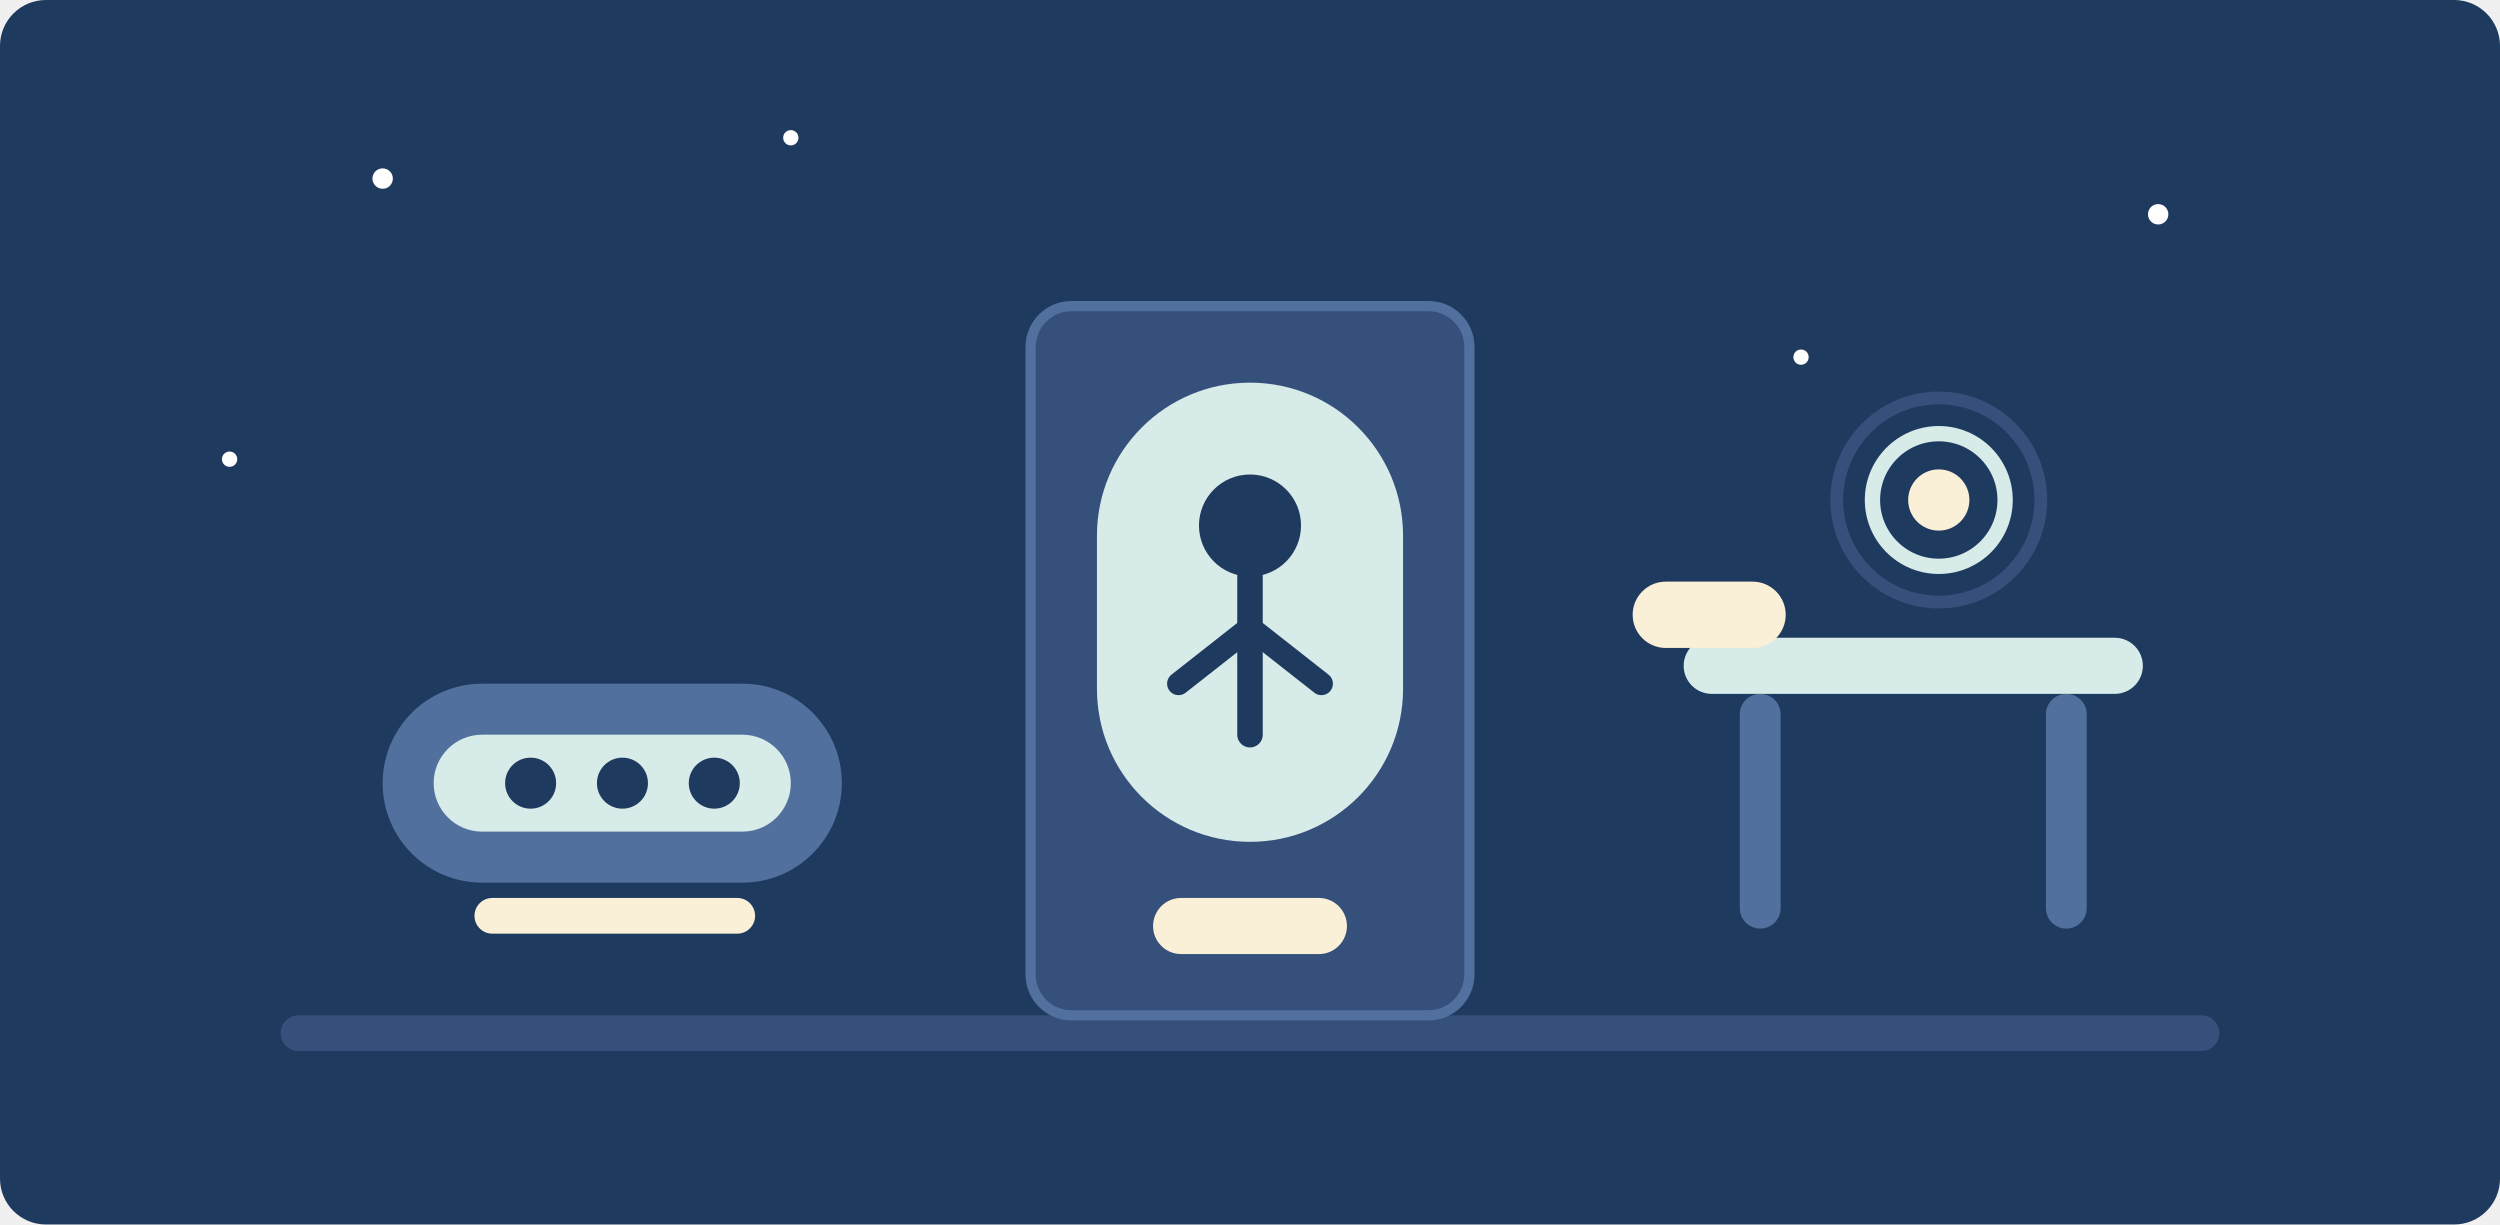
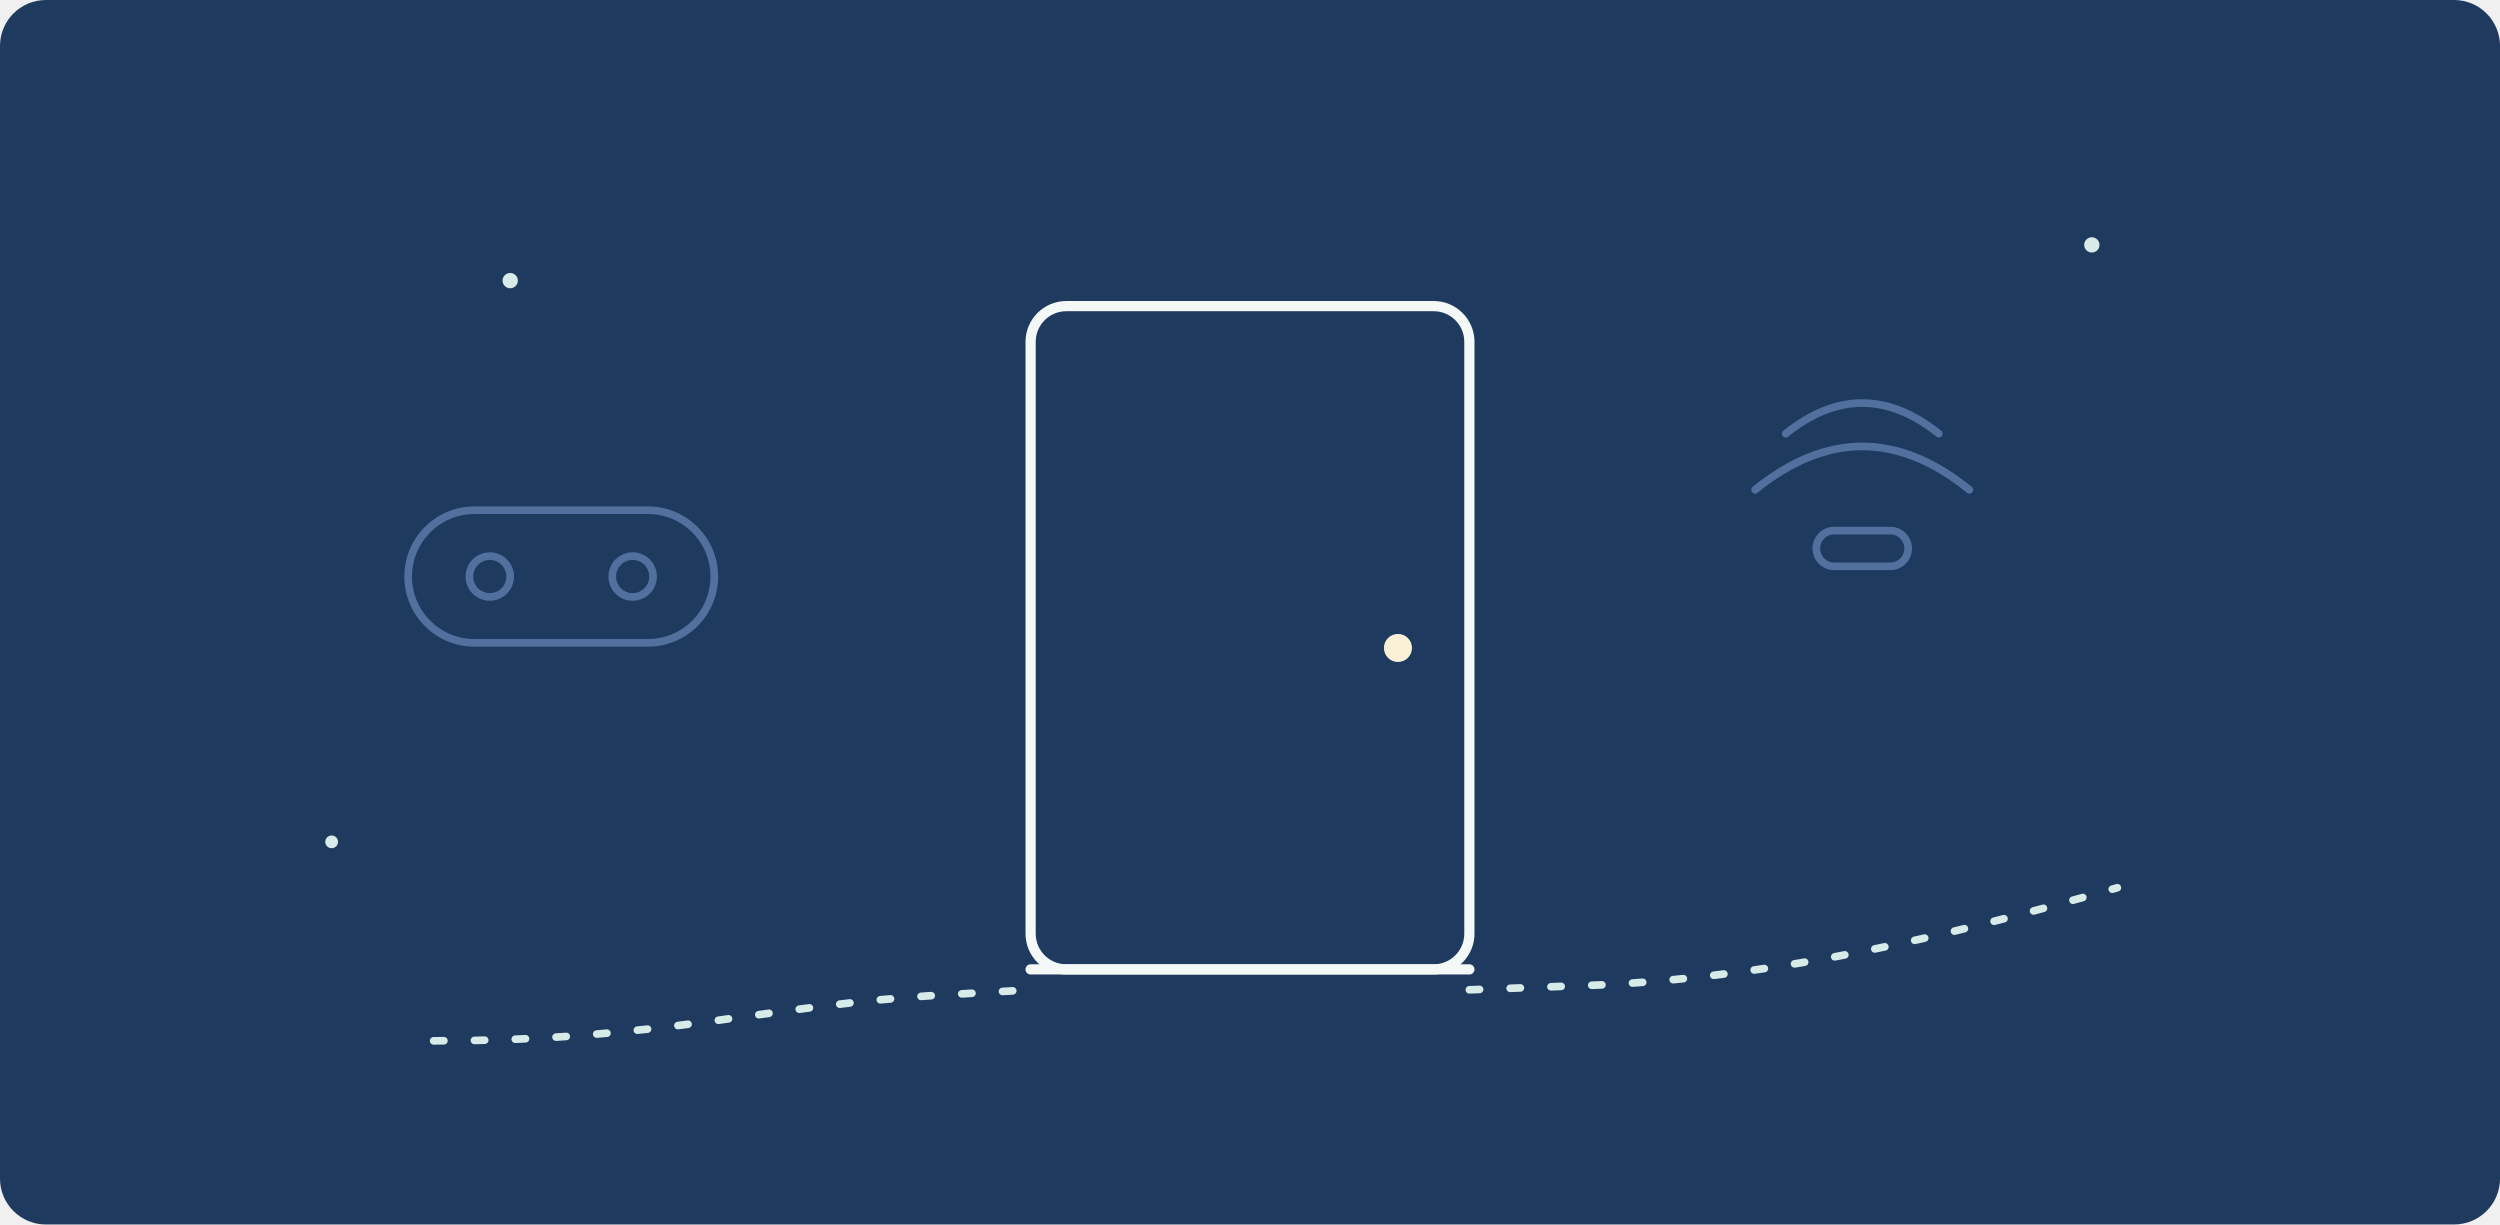
<svg xmlns="http://www.w3.org/2000/svg" width="980" height="480" viewBox="0 0 980 480">
-   <defs />
  <rect x="0" y="0" width="980" height="480" rx="18" fill="#1F3A5F" />
-   <circle cx="150" cy="70" r="4" fill="#FFFFFF" />
-   <circle cx="310" cy="54" r="3" fill="#FFFFFF" />
-   <circle cx="846" cy="84" r="4" fill="#FFFFFF" />
-   <circle cx="706" cy="140" r="3" fill="#FFFFFF" />
-   <circle cx="90" cy="180" r="3" fill="#FFFFFF" />
-   <rect x="110" y="398" width="760" height="14" rx="7" fill="#35507A" />
-   <rect x="404" y="120" width="172" height="278" rx="16" fill="#35507A" stroke="#52709E" stroke-width="4" />
-   <rect x="430" y="150" width="120" height="180" rx="60" fill="#D7EBE8" />
-   <circle cx="490" cy="206" r="20" fill="#1F3A5F" />
-   <polyline points="490,226 490,288" fill="none" stroke="#1F3A5F" stroke-width="10" stroke-linecap="round" />
-   <polyline points="490,246 462,268" fill="none" stroke="#1F3A5F" stroke-width="9" stroke-linecap="round" />
-   <polyline points="490,246 518,268" fill="none" stroke="#1F3A5F" stroke-width="9" stroke-linecap="round" />
-   <rect x="452" y="352" width="76" height="22" rx="11" fill="#FAF0D7" />
-   <rect x="150" y="268" width="180" height="78" rx="39" fill="#52709E" />
-   <rect x="170" y="288" width="140" height="38" rx="19" fill="#D7EBE8" />
-   <circle cx="208" cy="307" r="10" fill="#1F3A5F" />
-   <circle cx="244" cy="307" r="10" fill="#1F3A5F" />
-   <circle cx="280" cy="307" r="10" fill="#1F3A5F" />
-   <rect x="186" y="352" width="110" height="14" rx="7" fill="#FAF0D7" />
-   <rect x="660" y="250" width="180" height="22" rx="11" fill="#D7EBE8" />
-   <rect x="682" y="272" width="16" height="92" rx="8" fill="#52709E" />
-   <rect x="802" y="272" width="16" height="92" rx="8" fill="#52709E" />
-   <rect x="640" y="228" width="60" height="26" rx="13" fill="#FAF0D7" />
-   <circle cx="760" cy="196" r="26" fill="none" stroke="#D7EBE8" stroke-width="6" />
-   <circle cx="760" cy="196" r="40" fill="none" stroke="#35507A" stroke-width="5" />
-   <circle cx="760" cy="196" r="12" fill="#FAF0D7" />
+   <g fill="none" stroke-linecap="round" stroke-linejoin="round">
+     <rect x="404" y="120" width="172" height="260" rx="14" stroke="#F4F8F7" stroke-width="4" />
+     <line x1="404" y1="380" x2="576" y2="380" stroke="#F4F8F7" stroke-width="4" />
+     <circle cx="548" cy="254" r="5" fill="#FAF0D7" stroke="#FAF0D7" />
+     <path d="M 170 408 C 260 408 300 394 370 390 L 404 388" stroke="#D7EBE8" stroke-width="3" stroke-dasharray="4 12" />
+     <path d="M 576 388 L 630 386 C 700 382 760 368 830 348" stroke="#D7EBE8" stroke-width="3" stroke-dasharray="4 12" />
+     <rect x="160" y="200" width="120" height="52" rx="26" stroke="#52709E" stroke-width="3" />
+     <circle cx="192" cy="226" r="8" stroke="#52709E" stroke-width="3" />
+     <circle cx="248" cy="226" r="8" stroke="#52709E" stroke-width="3" />
+     <path d="M 700 170 Q 730 146 760 170" stroke="#52709E" stroke-width="3" />
+     <path d="M 688 192 Q 730 158 772 192" stroke="#52709E" stroke-width="3" />
+     <rect x="712" y="208" width="36" height="14" rx="7" stroke="#52709E" stroke-width="3" />
+   </g>
+   <circle cx="200" cy="110" r="3" fill="#D7EBE8" />
+   <circle cx="820" cy="96" r="3" fill="#D7EBE8" />
+   <circle cx="130" cy="330" r="2.5" fill="#D7EBE8" />
</svg>
